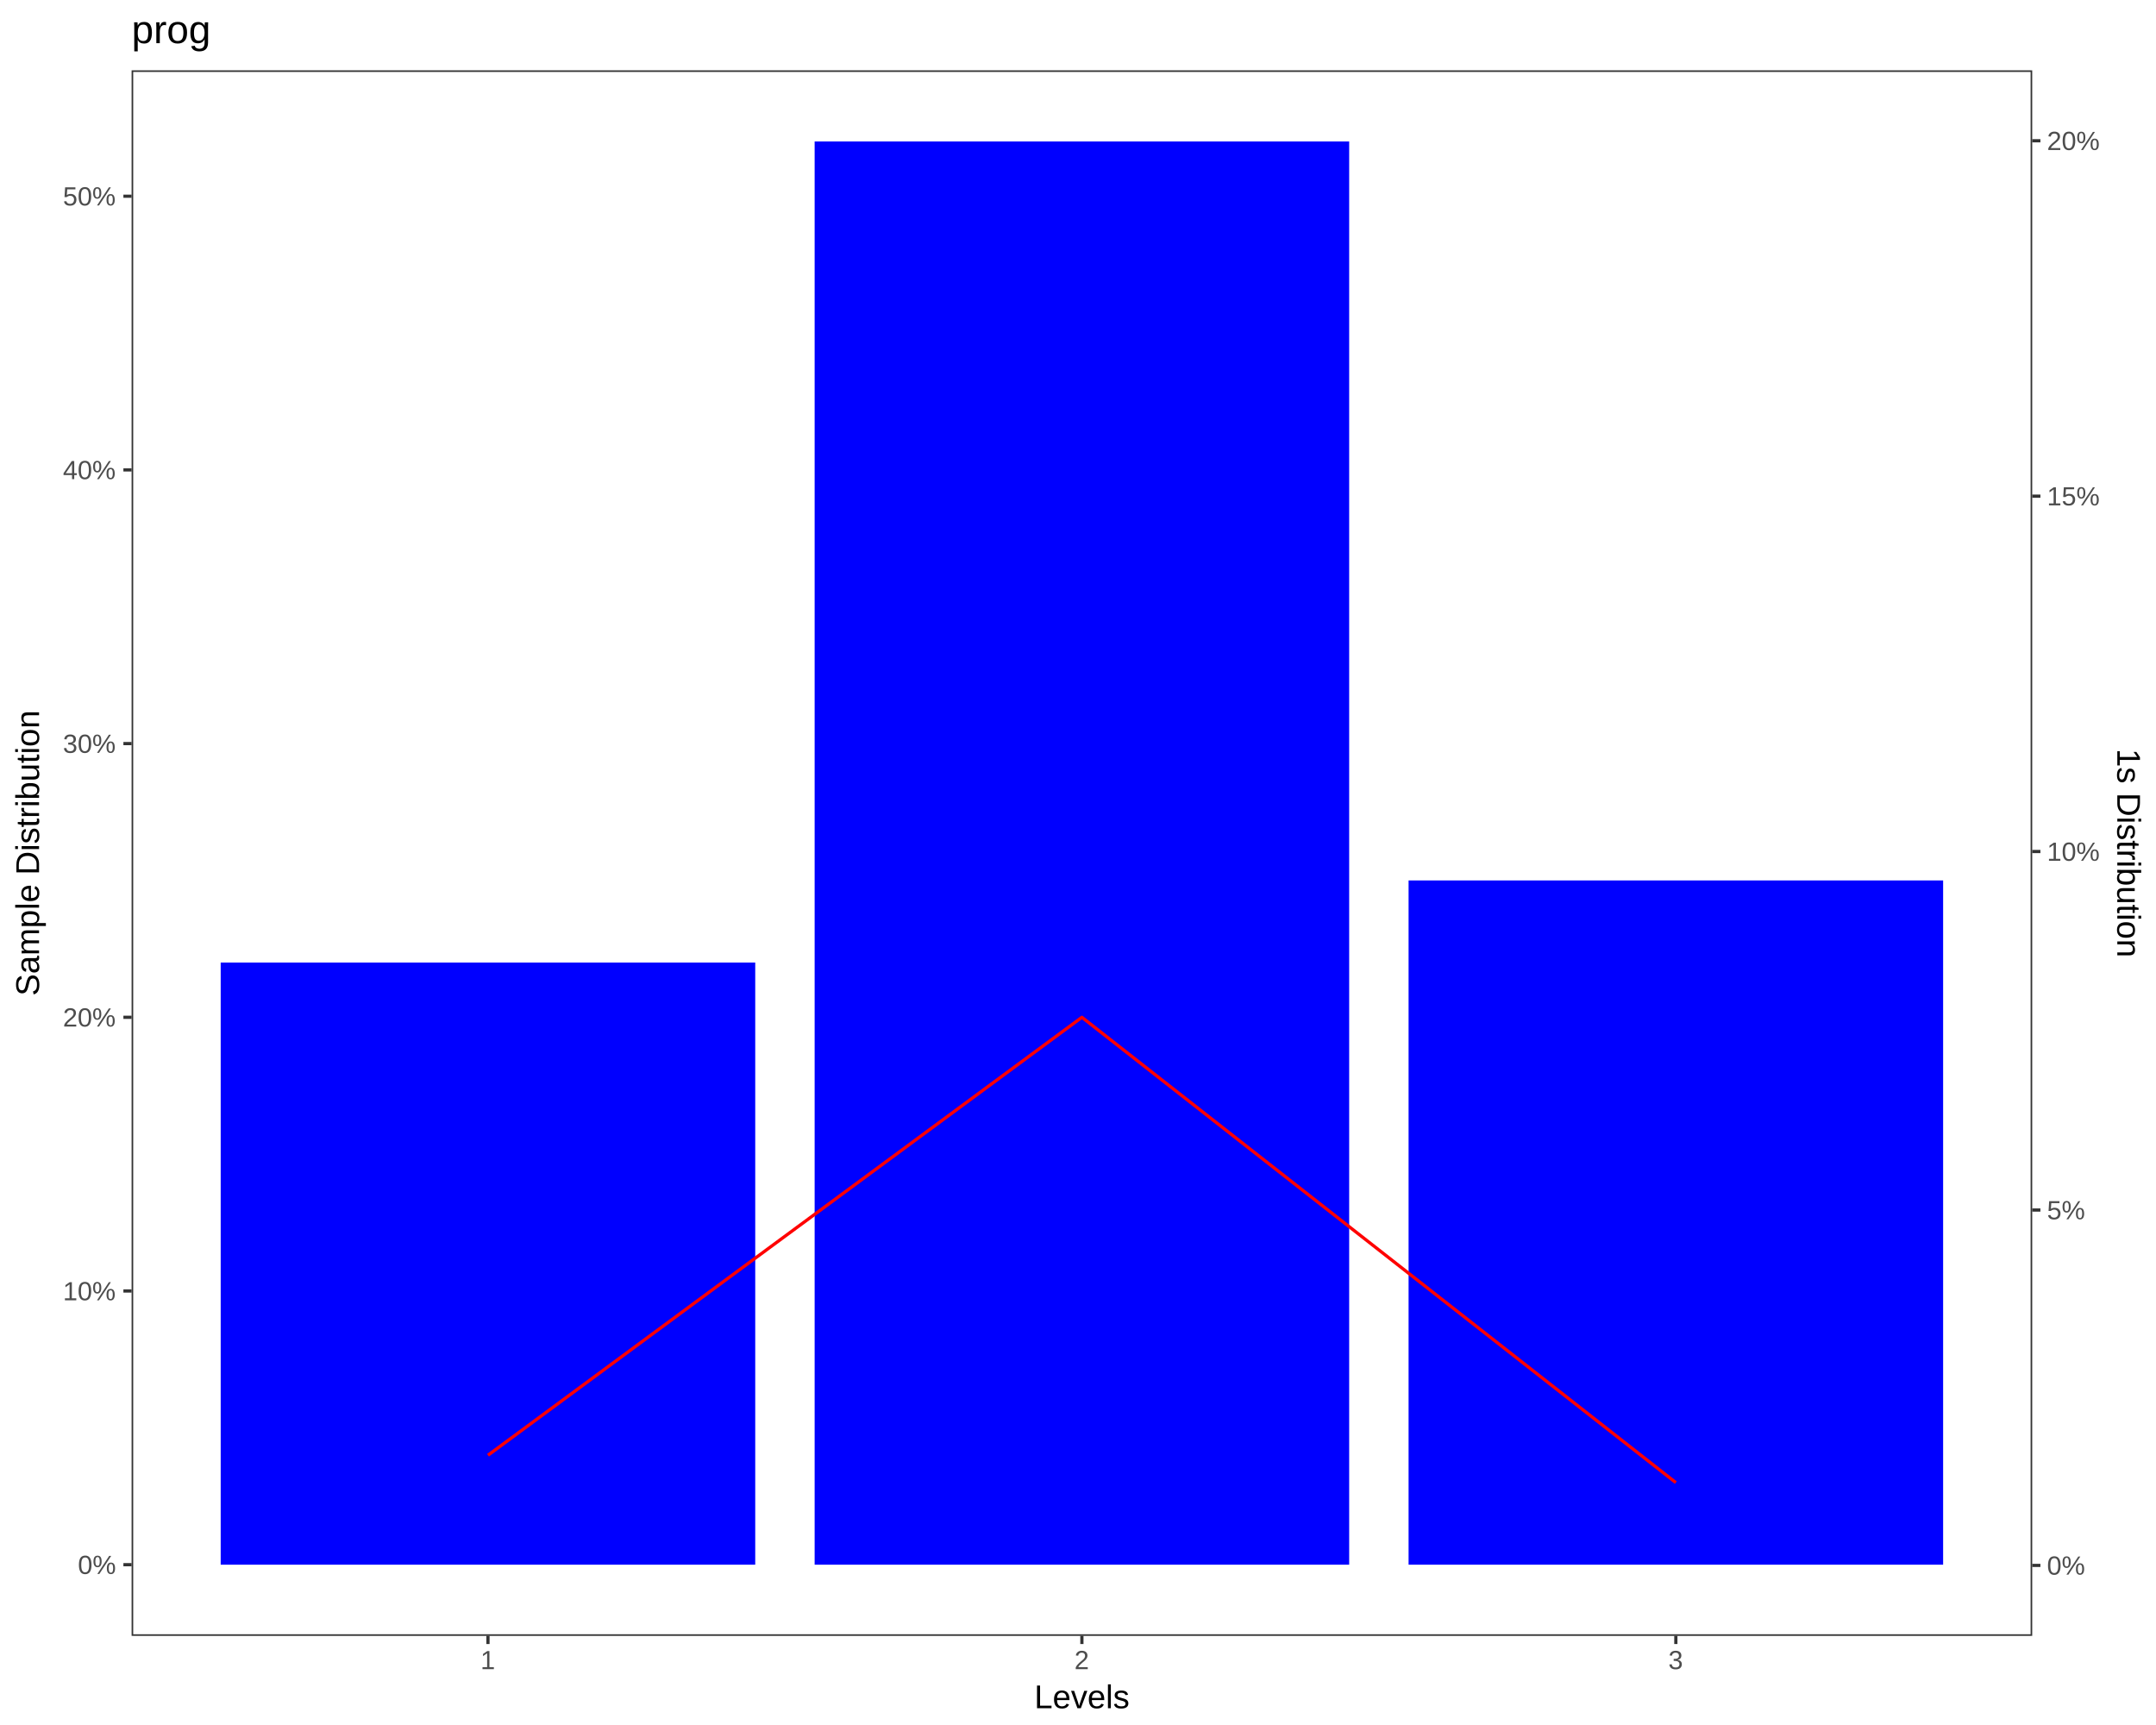
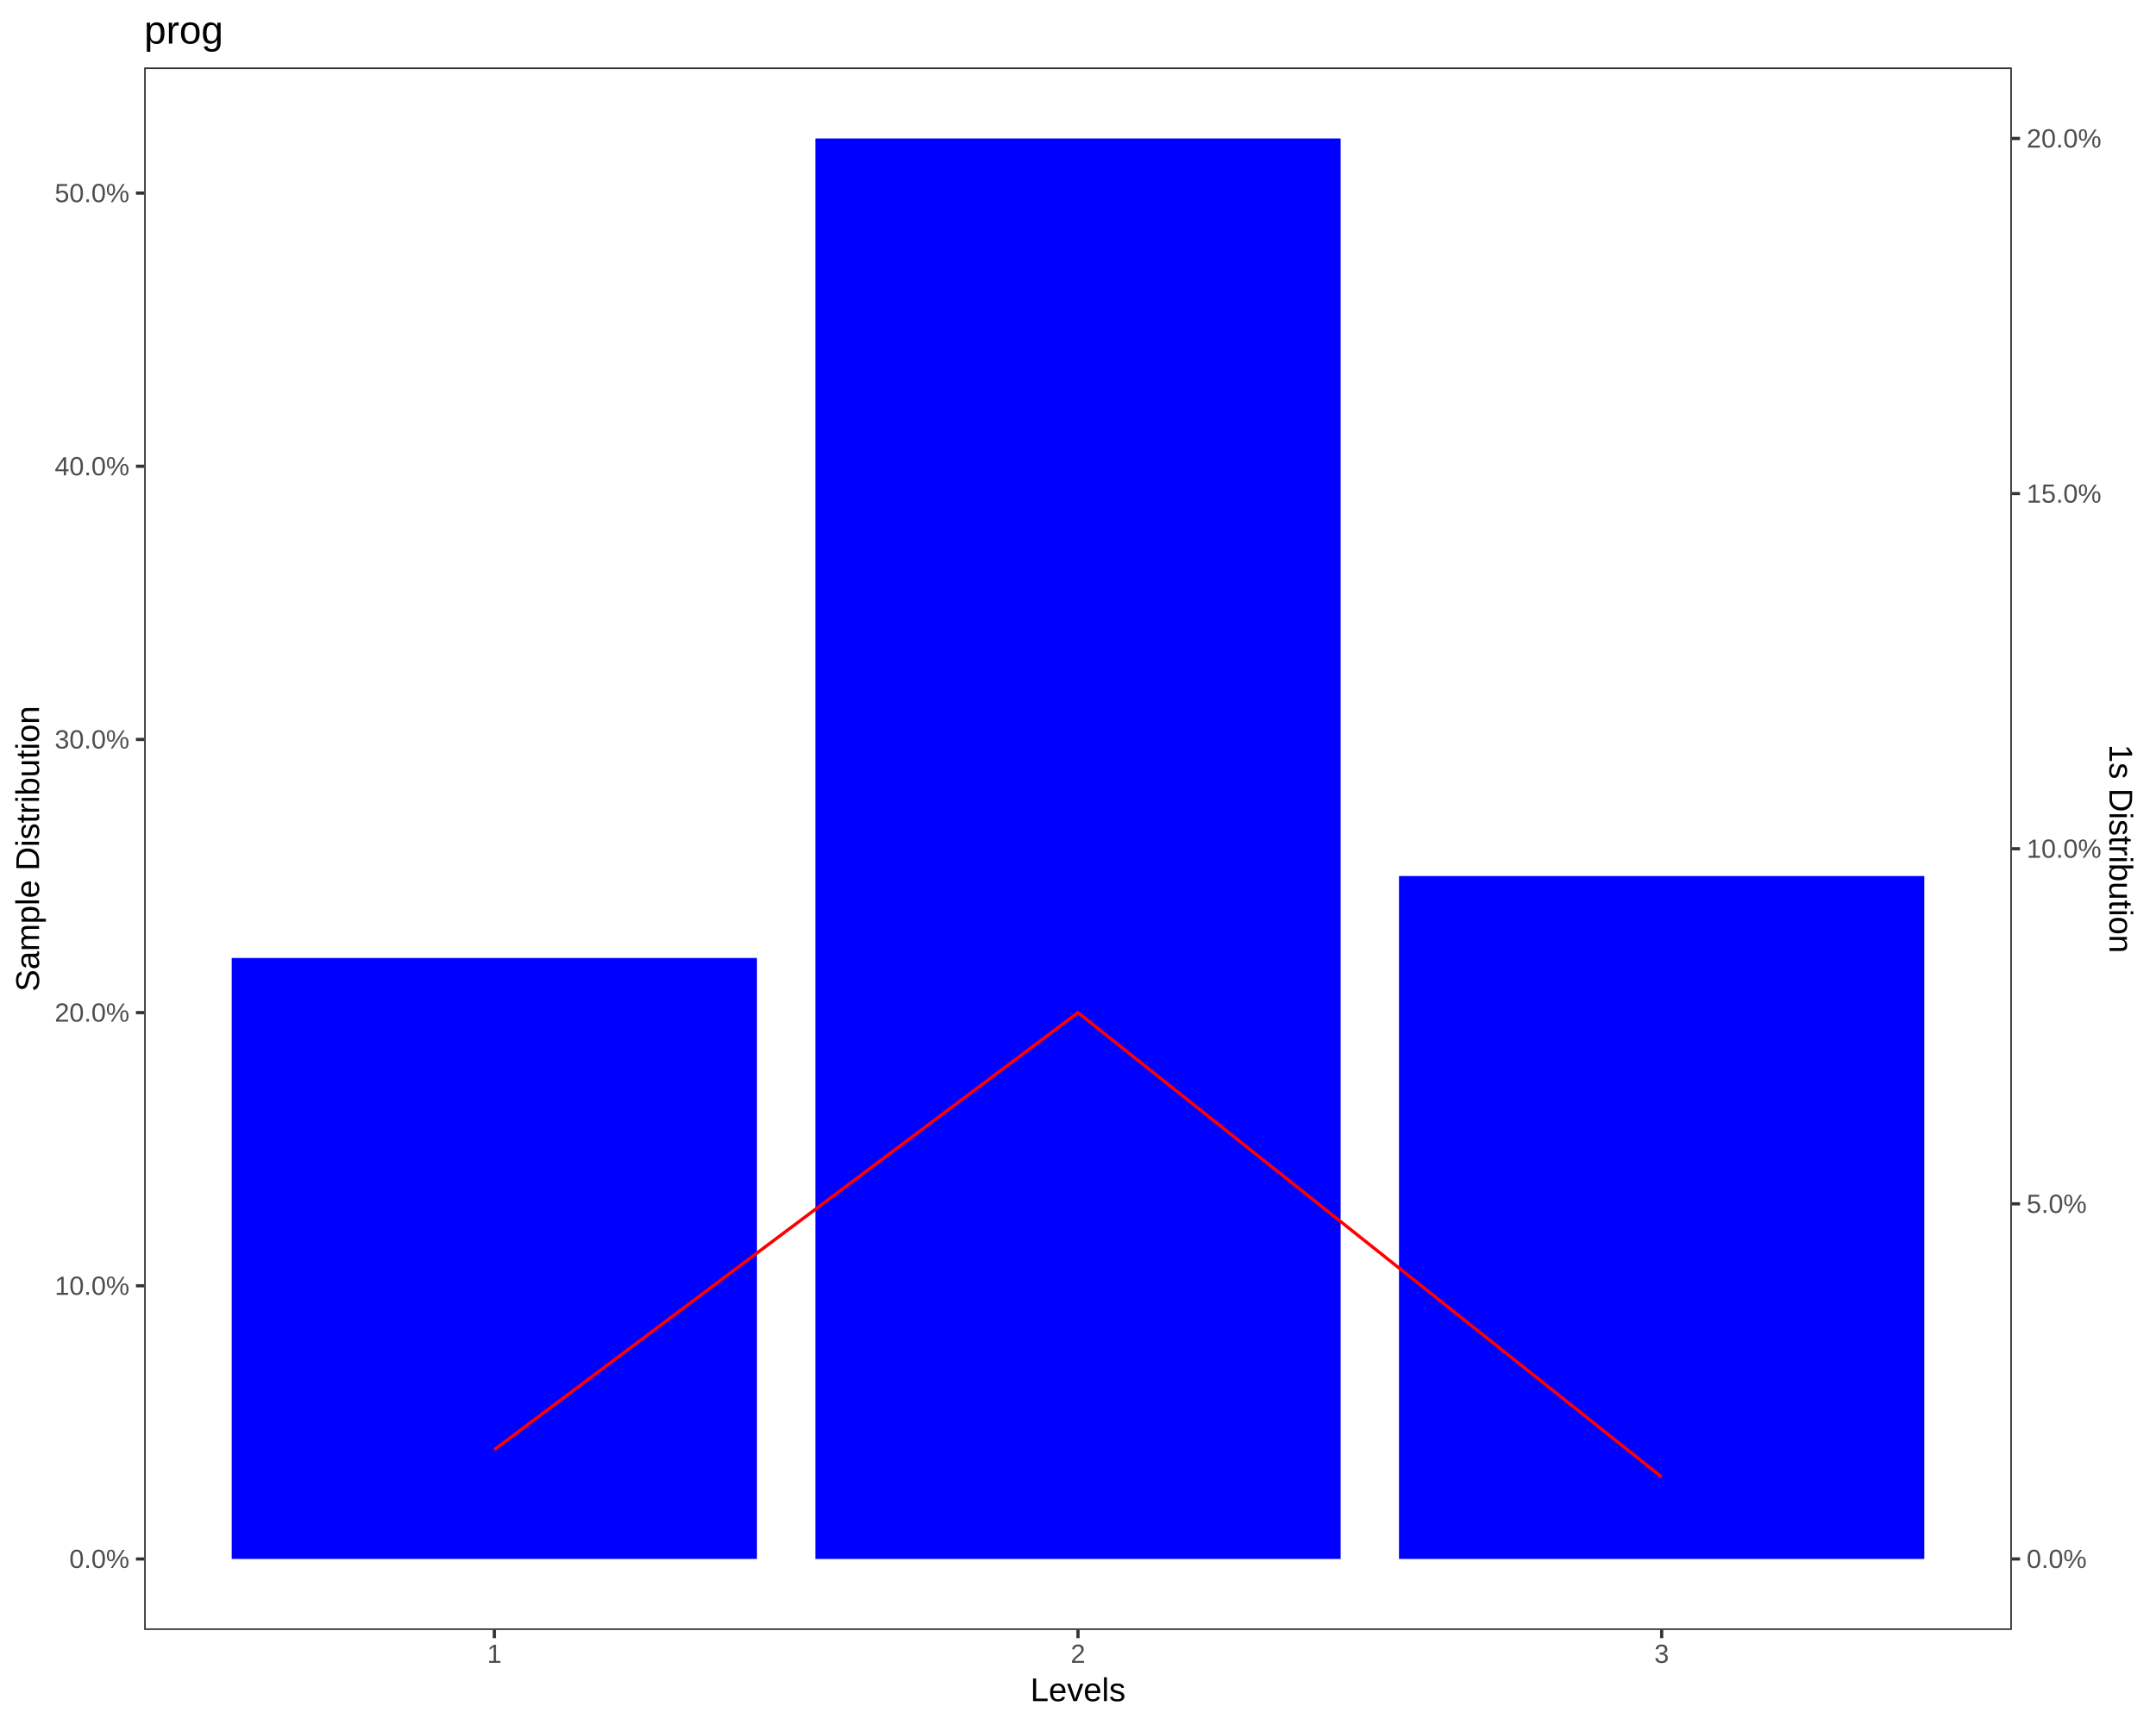
<svg xmlns="http://www.w3.org/2000/svg" viewBox="0 0 720.00 576.00">
  <defs>
    <style type="text/css">
-     line, polyline, path, rect, circle {
+     line, polyline, polygon, path, rect, circle {
      fill: none;
      stroke: #000000;
      stroke-linecap: round;
      stroke-linejoin: round;
      stroke-miterlimit: 10.00;
    }
  </style>
  </defs>
  <rect width="100%" height="100%" style="stroke: none; fill: #FFFFFF;" />
  <rect x="0.00" y="0.00" width="720.00" height="576.00" style="stroke-width: 1.07; stroke: #FFFFFF; fill: #FFFFFF;" />
  <defs>
-     <clipPath id="cpNDMuOTUwNXw2NzguNjU5fDU0Ni4yMzV8MjMuNDc2Nw==">
-       <rect x="43.95" y="23.48" width="634.71" height="522.76" />
+     <clipPath id="cpNDguMTR8NjcxLjg2fDU0NC4yN3wyMi41Mg==">
+       <rect x="48.14" y="22.52" width="623.73" height="521.75" />
    </clipPath>
  </defs>
-   <rect x="43.95" y="23.48" width="634.71" height="522.76" style="stroke-width: 1.07; stroke: none; fill: #FFFFFF;" clip-path="url(#cpNDMuOTUwNXw2NzguNjU5fDU0Ni4yMzV8MjMuNDc2Nw==)" />
-   <rect x="73.70" y="321.41" width="178.51" height="201.06" style="stroke-width: 1.07; stroke: none; stroke-linecap: butt; fill: #0000FF;" clip-path="url(#cpNDMuOTUwNXw2NzguNjU5fDU0Ni4yMzV8MjMuNDc2Nw==)" />
-   <rect x="272.05" y="47.24" width="178.51" height="475.23" style="stroke-width: 1.07; stroke: none; stroke-linecap: butt; fill: #0000FF;" clip-path="url(#cpNDMuOTUwNXw2NzguNjU5fDU0Ni4yMzV8MjMuNDc2Nw==)" />
-   <rect x="470.40" y="293.99" width="178.51" height="228.48" style="stroke-width: 1.07; stroke: none; stroke-linecap: butt; fill: #0000FF;" clip-path="url(#cpNDMuOTUwNXw2NzguNjU5fDU0Ni4yMzV8MjMuNDc2Nw==)" />
-   <polyline points="162.96,485.92 361.30,339.69 559.65,495.06 " style="stroke-width: 1.07; stroke: #FF0000; stroke-linecap: butt;" clip-path="url(#cpNDMuOTUwNXw2NzguNjU5fDU0Ni4yMzV8MjMuNDc2Nw==)" />
-   <rect x="43.95" y="23.48" width="634.71" height="522.76" style="stroke-width: 1.07; stroke: #333333;" clip-path="url(#cpNDMuOTUwNXw2NzguNjU5fDU0Ni4yMzV8MjMuNDc2Nw==)" />
+   <rect x="48.14" y="22.52" width="623.73" height="521.75" style="stroke-width: 1.07; stroke: none; fill: #FFFFFF;" clip-path="url(#cpNDguMTR8NjcxLjg2fDU0NC4yN3wyMi41Mg==)" />
+   <rect x="77.37" y="319.88" width="175.42" height="200.67" style="stroke-width: 1.07; stroke: none; stroke-linecap: butt; fill: #0000FF;" clip-path="url(#cpNDguMTR8NjcxLjg2fDU0NC4yN3wyMi41Mg==)" />
+   <rect x="272.29" y="46.24" width="175.42" height="474.32" style="stroke-width: 1.07; stroke: none; stroke-linecap: butt; fill: #0000FF;" clip-path="url(#cpNDguMTR8NjcxLjg2fDU0NC4yN3wyMi41Mg==)" />
+   <rect x="467.20" y="292.52" width="175.42" height="228.04" style="stroke-width: 1.07; stroke: none; stroke-linecap: butt; fill: #0000FF;" clip-path="url(#cpNDguMTR8NjcxLjg2fDU0NC4yN3wyMi41Mg==)" />
+   <polyline points="165.08,484.07 360.00,338.13 554.92,493.19 " style="stroke-width: 1.07; stroke: #FF0000; stroke-linecap: butt;" clip-path="url(#cpNDguMTR8NjcxLjg2fDU0NC4yN3wyMi41Mg==)" />
+   <rect x="48.14" y="22.52" width="623.73" height="521.75" style="stroke-width: 1.07; stroke: #333333;" clip-path="url(#cpNDguMTR8NjcxLjg2fDU0NC4yN3wyMi41Mg==)" />
  <defs>
-     <clipPath id="cpMHw3MjB8NTc2fDA=">
+     <clipPath id="cpMC4wMHw3MjAuMDB8NTc2LjAwfDAuMDA=">
      <rect x="0.00" y="0.00" width="720.00" height="576.00" />
    </clipPath>
  </defs>
-   <g clip-path="url(#cpMHw3MjB8NTc2fDA=)">
-     <text x="26.01" y="525.57" style="font-size: 8.80px; fill: #4D4D4D; font-family: Liberation Sans;" textLength="13.01px" lengthAdjust="spacingAndGlyphs">0%</text>
+   <g clip-path="url(#cpMC4wMHw3MjAuMDB8NTc2LjAwfDAuMDA=)">
+     <text x="23.16" y="523.58" style="font-size: 8.80px; fill: #4D4D4D; font-family: Liberation Sans;" textLength="20.05px" lengthAdjust="spacingAndGlyphs">0.0%</text>
  </g>
-   <g clip-path="url(#cpMHw3MjB8NTc2fDA=)">
-     <text x="21.01" y="434.18" style="font-size: 8.80px; fill: #4D4D4D; font-family: Liberation Sans;" textLength="18.01px" lengthAdjust="spacingAndGlyphs">10%</text>
+   <g clip-path="url(#cpMC4wMHw3MjAuMDB8NTc2LjAwfDAuMDA=)">
+     <text x="18.27" y="432.36" style="font-size: 8.80px; fill: #4D4D4D; font-family: Liberation Sans;" textLength="24.94px" lengthAdjust="spacingAndGlyphs">10.0%</text>
  </g>
-   <g clip-path="url(#cpMHw3MjB8NTc2fDA=)">
-     <text x="21.01" y="342.78" style="font-size: 8.80px; fill: #4D4D4D; font-family: Liberation Sans;" textLength="18.01px" lengthAdjust="spacingAndGlyphs">20%</text>
+   <g clip-path="url(#cpMC4wMHw3MjAuMDB8NTc2LjAwfDAuMDA=)">
+     <text x="18.27" y="341.15" style="font-size: 8.80px; fill: #4D4D4D; font-family: Liberation Sans;" textLength="24.94px" lengthAdjust="spacingAndGlyphs">20.0%</text>
  </g>
-   <g clip-path="url(#cpMHw3MjB8NTc2fDA=)">
-     <text x="21.01" y="251.39" style="font-size: 8.80px; fill: #4D4D4D; font-family: Liberation Sans;" textLength="18.01px" lengthAdjust="spacingAndGlyphs">30%</text>
+   <g clip-path="url(#cpMC4wMHw3MjAuMDB8NTc2LjAwfDAuMDA=)">
+     <text x="18.27" y="249.93" style="font-size: 8.80px; fill: #4D4D4D; font-family: Liberation Sans;" textLength="24.94px" lengthAdjust="spacingAndGlyphs">30.0%</text>
  </g>
-   <g clip-path="url(#cpMHw3MjB8NTc2fDA=)">
-     <text x="21.01" y="160.00" style="font-size: 8.80px; fill: #4D4D4D; font-family: Liberation Sans;" textLength="18.01px" lengthAdjust="spacingAndGlyphs">40%</text>
+   <g clip-path="url(#cpMC4wMHw3MjAuMDB8NTc2LjAwfDAuMDA=)">
+     <text x="18.27" y="158.72" style="font-size: 8.80px; fill: #4D4D4D; font-family: Liberation Sans;" textLength="24.94px" lengthAdjust="spacingAndGlyphs">40.0%</text>
  </g>
-   <g clip-path="url(#cpMHw3MjB8NTc2fDA=)">
-     <text x="21.01" y="68.61" style="font-size: 8.80px; fill: #4D4D4D; font-family: Liberation Sans;" textLength="18.01px" lengthAdjust="spacingAndGlyphs">50%</text>
+   <g clip-path="url(#cpMC4wMHw3MjAuMDB8NTc2LjAwfDAuMDA=)">
+     <text x="18.27" y="67.50" style="font-size: 8.80px; fill: #4D4D4D; font-family: Liberation Sans;" textLength="24.94px" lengthAdjust="spacingAndGlyphs">50.0%</text>
  </g>
-   <polyline points="41.21,522.47 43.95,522.47 " style="stroke-width: 1.07; stroke: #333333; stroke-linecap: butt;" clip-path="url(#cpMHw3MjB8NTc2fDA=)" />
-   <polyline points="41.21,431.08 43.95,431.08 " style="stroke-width: 1.07; stroke: #333333; stroke-linecap: butt;" clip-path="url(#cpMHw3MjB8NTc2fDA=)" />
-   <polyline points="41.21,339.69 43.95,339.69 " style="stroke-width: 1.07; stroke: #333333; stroke-linecap: butt;" clip-path="url(#cpMHw3MjB8NTc2fDA=)" />
-   <polyline points="41.21,248.30 43.95,248.30 " style="stroke-width: 1.07; stroke: #333333; stroke-linecap: butt;" clip-path="url(#cpMHw3MjB8NTc2fDA=)" />
-   <polyline points="41.21,156.91 43.95,156.91 " style="stroke-width: 1.07; stroke: #333333; stroke-linecap: butt;" clip-path="url(#cpMHw3MjB8NTc2fDA=)" />
-   <polyline points="41.21,65.52 43.95,65.52 " style="stroke-width: 1.07; stroke: #333333; stroke-linecap: butt;" clip-path="url(#cpMHw3MjB8NTc2fDA=)" />
-   <polyline points="678.66,522.71 681.40,522.71 " style="stroke-width: 1.07; stroke: #333333; stroke-linecap: butt;" clip-path="url(#cpMHw3MjB8NTc2fDA=)" />
-   <polyline points="678.66,404.04 681.40,404.04 " style="stroke-width: 1.07; stroke: #333333; stroke-linecap: butt;" clip-path="url(#cpMHw3MjB8NTc2fDA=)" />
-   <polyline points="678.66,284.33 681.40,284.33 " style="stroke-width: 1.07; stroke: #333333; stroke-linecap: butt;" clip-path="url(#cpMHw3MjB8NTc2fDA=)" />
-   <polyline points="678.66,165.67 681.40,165.67 " style="stroke-width: 1.07; stroke: #333333; stroke-linecap: butt;" clip-path="url(#cpMHw3MjB8NTc2fDA=)" />
-   <polyline points="678.66,47.00 681.40,47.00 " style="stroke-width: 1.07; stroke: #333333; stroke-linecap: butt;" clip-path="url(#cpMHw3MjB8NTc2fDA=)" />
-   <g clip-path="url(#cpMHw3MjB8NTc2fDA=)">
-     <text x="683.59" y="525.80" style="font-size: 8.80px; fill: #4D4D4D; font-family: Liberation Sans;" textLength="13.01px" lengthAdjust="spacingAndGlyphs">0%</text>
+   <polyline points="45.40,520.56 48.14,520.56 " style="stroke-width: 1.07; stroke: #333333; stroke-linecap: butt;" clip-path="url(#cpMC4wMHw3MjAuMDB8NTc2LjAwfDAuMDA=)" />
+   <polyline points="45.40,429.34 48.14,429.34 " style="stroke-width: 1.07; stroke: #333333; stroke-linecap: butt;" clip-path="url(#cpMC4wMHw3MjAuMDB8NTc2LjAwfDAuMDA=)" />
+   <polyline points="45.40,338.13 48.14,338.13 " style="stroke-width: 1.07; stroke: #333333; stroke-linecap: butt;" clip-path="url(#cpMC4wMHw3MjAuMDB8NTc2LjAwfDAuMDA=)" />
+   <polyline points="45.40,246.91 48.14,246.91 " style="stroke-width: 1.07; stroke: #333333; stroke-linecap: butt;" clip-path="url(#cpMC4wMHw3MjAuMDB8NTc2LjAwfDAuMDA=)" />
+   <polyline points="45.40,155.70 48.14,155.70 " style="stroke-width: 1.07; stroke: #333333; stroke-linecap: butt;" clip-path="url(#cpMC4wMHw3MjAuMDB8NTc2LjAwfDAuMDA=)" />
+   <polyline points="45.40,64.48 48.14,64.48 " style="stroke-width: 1.07; stroke: #333333; stroke-linecap: butt;" clip-path="url(#cpMC4wMHw3MjAuMDB8NTc2LjAwfDAuMDA=)" />
+   <polyline points="671.86,520.56 674.60,520.56 " style="stroke-width: 1.07; stroke: #333333; stroke-linecap: butt;" clip-path="url(#cpMC4wMHw3MjAuMDB8NTc2LjAwfDAuMDA=)" />
+   <polyline points="671.86,401.98 674.60,401.98 " style="stroke-width: 1.07; stroke: #333333; stroke-linecap: butt;" clip-path="url(#cpMC4wMHw3MjAuMDB8NTc2LjAwfDAuMDA=)" />
+   <polyline points="671.86,283.40 674.60,283.40 " style="stroke-width: 1.07; stroke: #333333; stroke-linecap: butt;" clip-path="url(#cpMC4wMHw3MjAuMDB8NTc2LjAwfDAuMDA=)" />
+   <polyline points="671.86,164.82 674.60,164.82 " style="stroke-width: 1.07; stroke: #333333; stroke-linecap: butt;" clip-path="url(#cpMC4wMHw3MjAuMDB8NTc2LjAwfDAuMDA=)" />
+   <polyline points="671.86,46.24 674.60,46.24 " style="stroke-width: 1.07; stroke: #333333; stroke-linecap: butt;" clip-path="url(#cpMC4wMHw3MjAuMDB8NTc2LjAwfDAuMDA=)" />
+   <g clip-path="url(#cpMC4wMHw3MjAuMDB8NTc2LjAwfDAuMDA=)">
+     <text x="676.80" y="523.58" style="font-size: 8.80px; fill: #4D4D4D; font-family: Liberation Sans;" textLength="20.05px" lengthAdjust="spacingAndGlyphs">0.0%</text>
  </g>
-   <g clip-path="url(#cpMHw3MjB8NTc2fDA=)">
-     <text x="683.59" y="407.14" style="font-size: 8.80px; fill: #4D4D4D; font-family: Liberation Sans;" textLength="13.01px" lengthAdjust="spacingAndGlyphs">5%</text>
+   <g clip-path="url(#cpMC4wMHw3MjAuMDB8NTc2LjAwfDAuMDA=)">
+     <text x="676.80" y="405.00" style="font-size: 8.80px; fill: #4D4D4D; font-family: Liberation Sans;" textLength="20.05px" lengthAdjust="spacingAndGlyphs">5.0%</text>
  </g>
-   <g clip-path="url(#cpMHw3MjB8NTc2fDA=)">
-     <text x="683.59" y="287.43" style="font-size: 8.80px; fill: #4D4D4D; font-family: Liberation Sans;" textLength="18.01px" lengthAdjust="spacingAndGlyphs">10%</text>
+   <g clip-path="url(#cpMC4wMHw3MjAuMDB8NTc2LjAwfDAuMDA=)">
+     <text x="676.80" y="286.42" style="font-size: 8.80px; fill: #4D4D4D; font-family: Liberation Sans;" textLength="24.94px" lengthAdjust="spacingAndGlyphs">10.0%</text>
  </g>
-   <g clip-path="url(#cpMHw3MjB8NTc2fDA=)">
-     <text x="683.59" y="168.76" style="font-size: 8.80px; fill: #4D4D4D; font-family: Liberation Sans;" textLength="18.01px" lengthAdjust="spacingAndGlyphs">15%</text>
+   <g clip-path="url(#cpMC4wMHw3MjAuMDB8NTc2LjAwfDAuMDA=)">
+     <text x="676.80" y="167.84" style="font-size: 8.80px; fill: #4D4D4D; font-family: Liberation Sans;" textLength="24.94px" lengthAdjust="spacingAndGlyphs">15.0%</text>
  </g>
-   <g clip-path="url(#cpMHw3MjB8NTc2fDA=)">
-     <text x="683.59" y="50.09" style="font-size: 8.80px; fill: #4D4D4D; font-family: Liberation Sans;" textLength="18.01px" lengthAdjust="spacingAndGlyphs">20%</text>
+   <g clip-path="url(#cpMC4wMHw3MjAuMDB8NTc2LjAwfDAuMDA=)">
+     <text x="676.80" y="49.26" style="font-size: 8.80px; fill: #4D4D4D; font-family: Liberation Sans;" textLength="24.94px" lengthAdjust="spacingAndGlyphs">20.0%</text>
  </g>
-   <polyline points="162.96,548.97 162.96,546.23 " style="stroke-width: 1.07; stroke: #333333; stroke-linecap: butt;" clip-path="url(#cpMHw3MjB8NTc2fDA=)" />
-   <polyline points="361.30,548.97 361.30,546.23 " style="stroke-width: 1.07; stroke: #333333; stroke-linecap: butt;" clip-path="url(#cpMHw3MjB8NTc2fDA=)" />
-   <polyline points="559.65,548.97 559.65,546.23 " style="stroke-width: 1.07; stroke: #333333; stroke-linecap: butt;" clip-path="url(#cpMHw3MjB8NTc2fDA=)" />
-   <g clip-path="url(#cpMHw3MjB8NTc2fDA=)">
-     <text x="160.46" y="557.35" style="font-size: 8.80px; fill: #4D4D4D; font-family: Liberation Sans;" textLength="5.01px" lengthAdjust="spacingAndGlyphs">1</text>
+   <polyline points="165.08,547.01 165.08,544.27 " style="stroke-width: 1.07; stroke: #333333; stroke-linecap: butt;" clip-path="url(#cpMC4wMHw3MjAuMDB8NTc2LjAwfDAuMDA=)" />
+   <polyline points="360.00,547.01 360.00,544.27 " style="stroke-width: 1.07; stroke: #333333; stroke-linecap: butt;" clip-path="url(#cpMC4wMHw3MjAuMDB8NTc2LjAwfDAuMDA=)" />
+   <polyline points="554.92,547.01 554.92,544.27 " style="stroke-width: 1.07; stroke: #333333; stroke-linecap: butt;" clip-path="url(#cpMC4wMHw3MjAuMDB8NTc2LjAwfDAuMDA=)" />
+   <g clip-path="url(#cpMC4wMHw3MjAuMDB8NTc2LjAwfDAuMDA=)">
+     <text x="162.64" y="555.25" style="font-size: 8.80px; fill: #4D4D4D; font-family: Liberation Sans;" textLength="4.89px" lengthAdjust="spacingAndGlyphs">1</text>
  </g>
-   <g clip-path="url(#cpMHw3MjB8NTc2fDA=)">
-     <text x="358.80" y="557.35" style="font-size: 8.80px; fill: #4D4D4D; font-family: Liberation Sans;" textLength="5.01px" lengthAdjust="spacingAndGlyphs">2</text>
+   <g clip-path="url(#cpMC4wMHw3MjAuMDB8NTc2LjAwfDAuMDA=)">
+     <text x="357.55" y="555.25" style="font-size: 8.80px; fill: #4D4D4D; font-family: Liberation Sans;" textLength="4.89px" lengthAdjust="spacingAndGlyphs">2</text>
  </g>
-   <g clip-path="url(#cpMHw3MjB8NTc2fDA=)">
-     <text x="557.15" y="557.35" style="font-size: 8.80px; fill: #4D4D4D; font-family: Liberation Sans;" textLength="5.01px" lengthAdjust="spacingAndGlyphs">3</text>
+   <g clip-path="url(#cpMC4wMHw3MjAuMDB8NTc2LjAwfDAuMDA=)">
+     <text x="552.47" y="555.25" style="font-size: 8.80px; fill: #4D4D4D; font-family: Liberation Sans;" textLength="4.89px" lengthAdjust="spacingAndGlyphs">3</text>
  </g>
-   <g clip-path="url(#cpMHw3MjB8NTc2fDA=)">
-     <text x="345.41" y="570.40" style="font-size: 11.00px; font-family: Liberation Sans;" textLength="31.80px" lengthAdjust="spacingAndGlyphs">Levels</text>
+   <g clip-path="url(#cpMC4wMHw3MjAuMDB8NTc2LjAwfDAuMDA=)">
+     <text x="344.09" y="568.04" style="font-size: 11.00px; font-family: Liberation Sans;" textLength="31.81px" lengthAdjust="spacingAndGlyphs">Levels</text>
  </g>
-   <g clip-path="url(#cpMHw3MjB8NTc2fDA=)">
-     <text transform="translate(13.04,332.54) rotate(-90)" style="font-size: 11.00px; font-family: Liberation Sans;" textLength="95.37px" lengthAdjust="spacingAndGlyphs">Sample Distribution</text>
+   <g clip-path="url(#cpMC4wMHw3MjAuMDB8NTc2LjAwfDAuMDA=)">
+     <text transform="translate(13.04,331.10) rotate(-90)" style="font-size: 11.00px; font-family: Liberation Sans;" textLength="95.41px" lengthAdjust="spacingAndGlyphs">Sample Distribution</text>
  </g>
-   <g clip-path="url(#cpMHw3MjB8NTc2fDA=)">
-     <text transform="translate(707.08,250.01) rotate(-270)" style="font-size: 11.00px; font-family: Liberation Sans;" textLength="69.70px" lengthAdjust="spacingAndGlyphs">1s Distribution</text>
+   <g clip-path="url(#cpMC4wMHw3MjAuMDB8NTc2LjAwfDAuMDA=)">
+     <text transform="translate(704.47,248.54) rotate(90)" style="font-size: 11.00px; font-family: Liberation Sans;" textLength="69.72px" lengthAdjust="spacingAndGlyphs">1s Distribution</text>
  </g>
-   <g clip-path="url(#cpMHw3MjB8NTc2fDA=)">
-     <text x="43.95" y="14.42" style="font-size: 13.20px; font-family: Liberation Sans;" textLength="26.02px" lengthAdjust="spacingAndGlyphs">prog</text>
+   <g clip-path="url(#cpMC4wMHw3MjAuMDB8NTc2LjAwfDAuMDA=)">
+     <text x="48.14" y="14.56" style="font-size: 13.20px; font-family: Liberation Sans;" textLength="26.38px" lengthAdjust="spacingAndGlyphs">prog</text>
  </g>
</svg>
